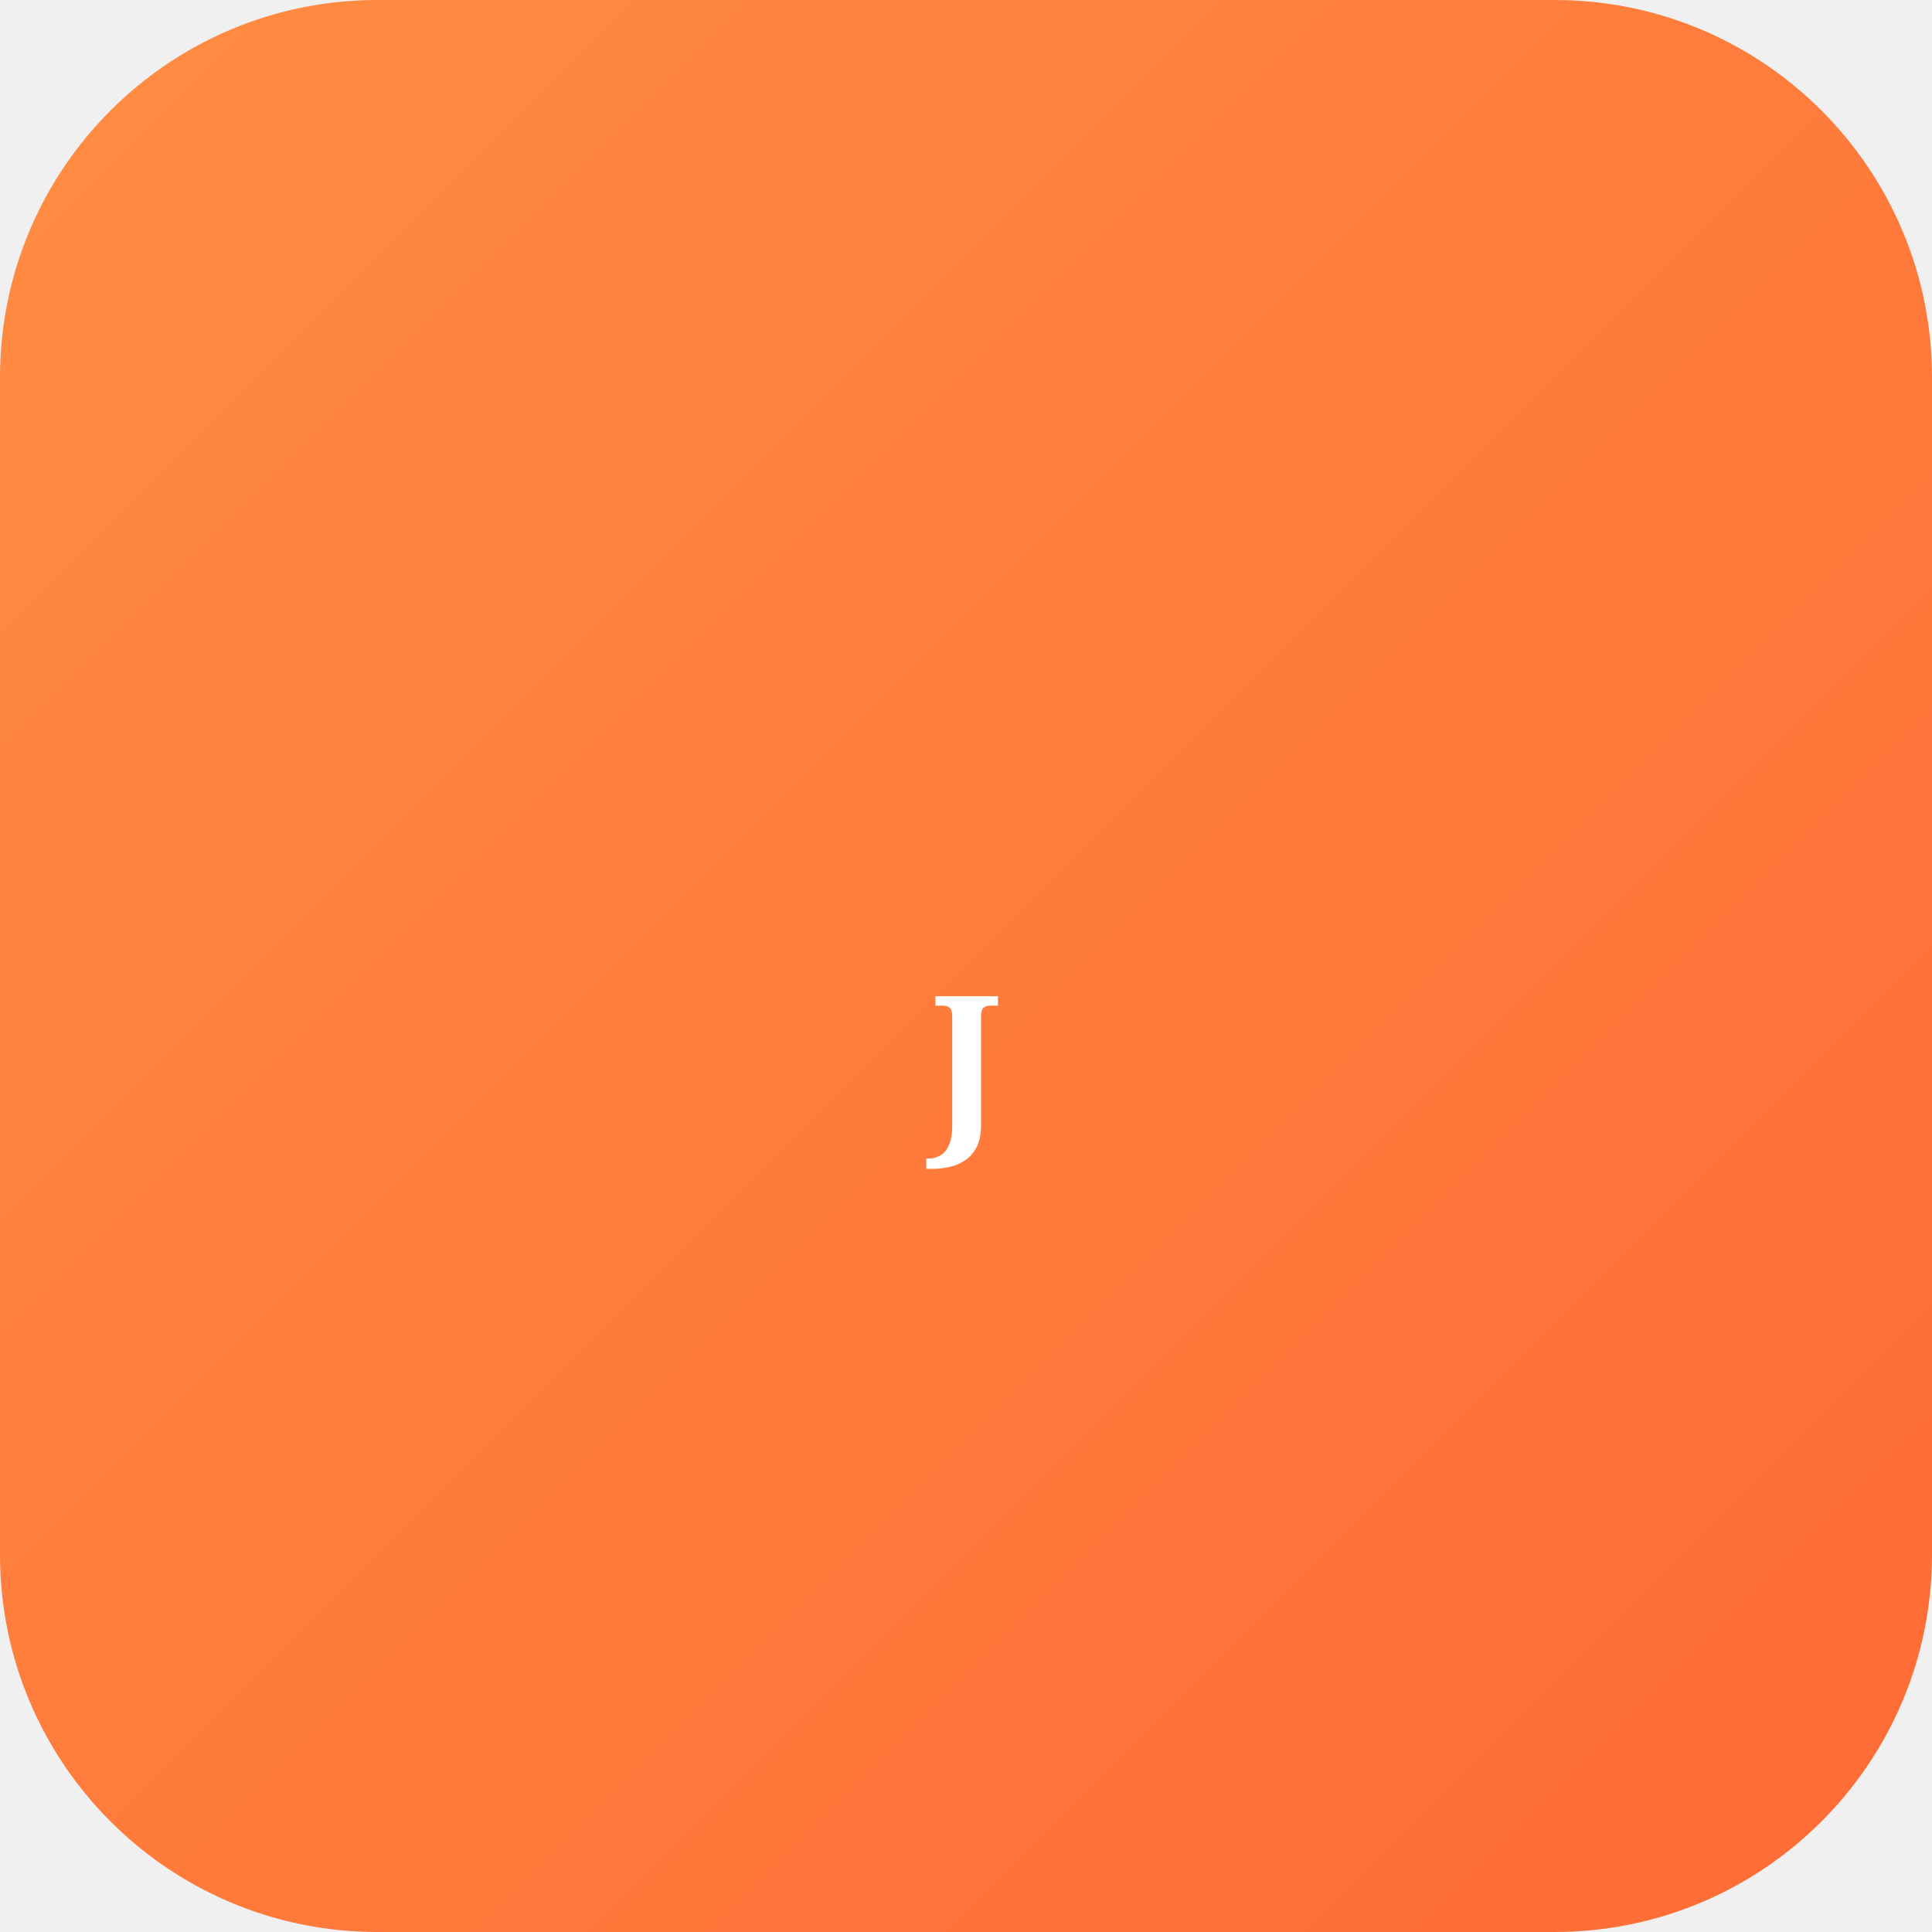
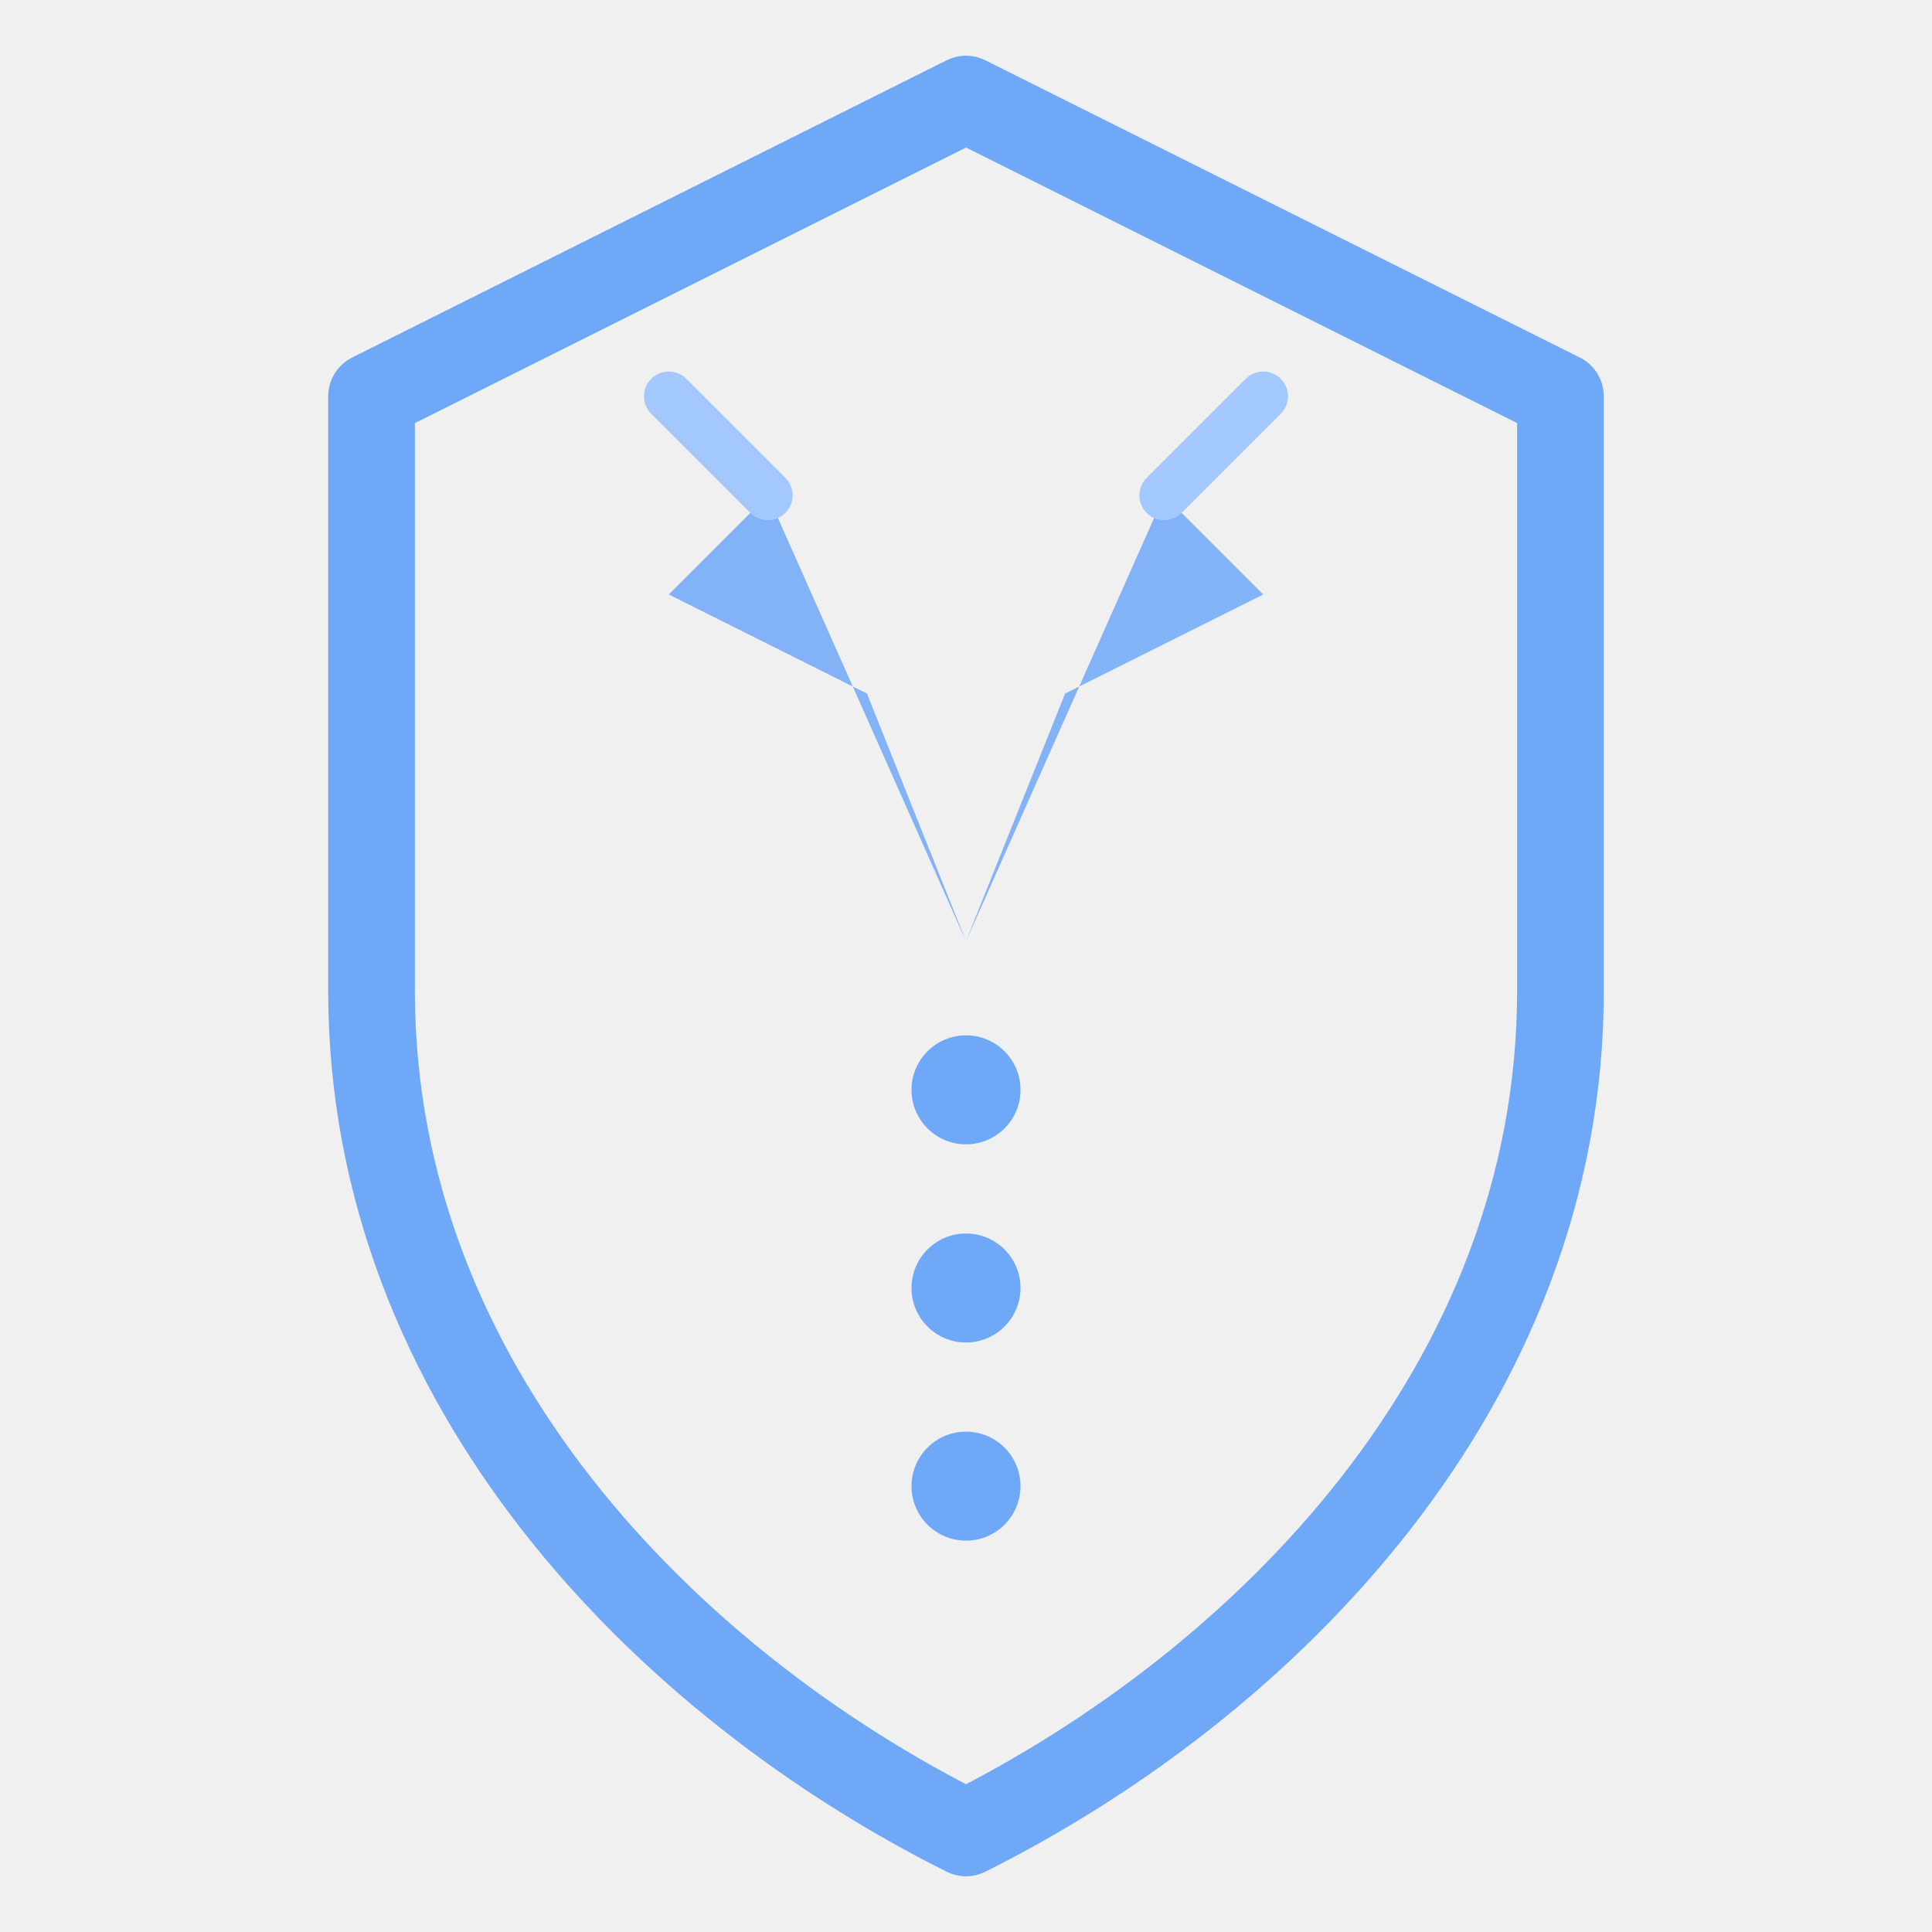
- <svg xmlns="http://www.w3.org/2000/svg" width="128" height="128" viewBox="0 0 128 128">
-   <defs>
-     <linearGradient id="g" x1="0" y1="0" x2="1" y2="1">
-       <stop offset="0%" stop-color="#ff8c42" />
-       <stop offset="100%" stop-color="#ff6b35" />
-     </linearGradient>
-   </defs>
-   <rect width="128" height="128" rx="25" fill="url(#g)" />
-   <text x="50%" y="55%" text-anchor="middle" dominant-baseline="middle" fill="white" font-size="FONT128" font-weight="700" font-family="serif">J</text>
+ <svg xmlns="http://www.w3.org/2000/svg" width="128" height="128" viewBox="0 0 64 78">
+   <path d="M32 4 L56 16 L56 40 C56 56 44 68 32 74 C20 68 8 56 8 40 L8 16 Z" fill="none" stroke="#6fa8f7" stroke-width="3.5" stroke-linejoin="round" />
+   <path d="M24 20 L32 38 L28 28 L20 24 Z" fill="#6fa8f7" opacity="0.85" />
+   <path d="M40 20 L32 38 L36 28 L44 24 Z" fill="#6fa8f7" opacity="0.85" />
+   <path d="M24 20 L20 16" stroke="#a3c8fd" stroke-width="2" stroke-linecap="round" />
+   <path d="M40 20 L44 16" stroke="#a3c8fd" stroke-width="2" stroke-linecap="round" />
+   <circle cx="32" cy="44" r="2.2" fill="#6fa8f7" />
+   <circle cx="32" cy="52" r="2.2" fill="#6fa8f7" />
+   <circle cx="32" cy="60" r="2.2" fill="#6fa8f7" />
</svg>
